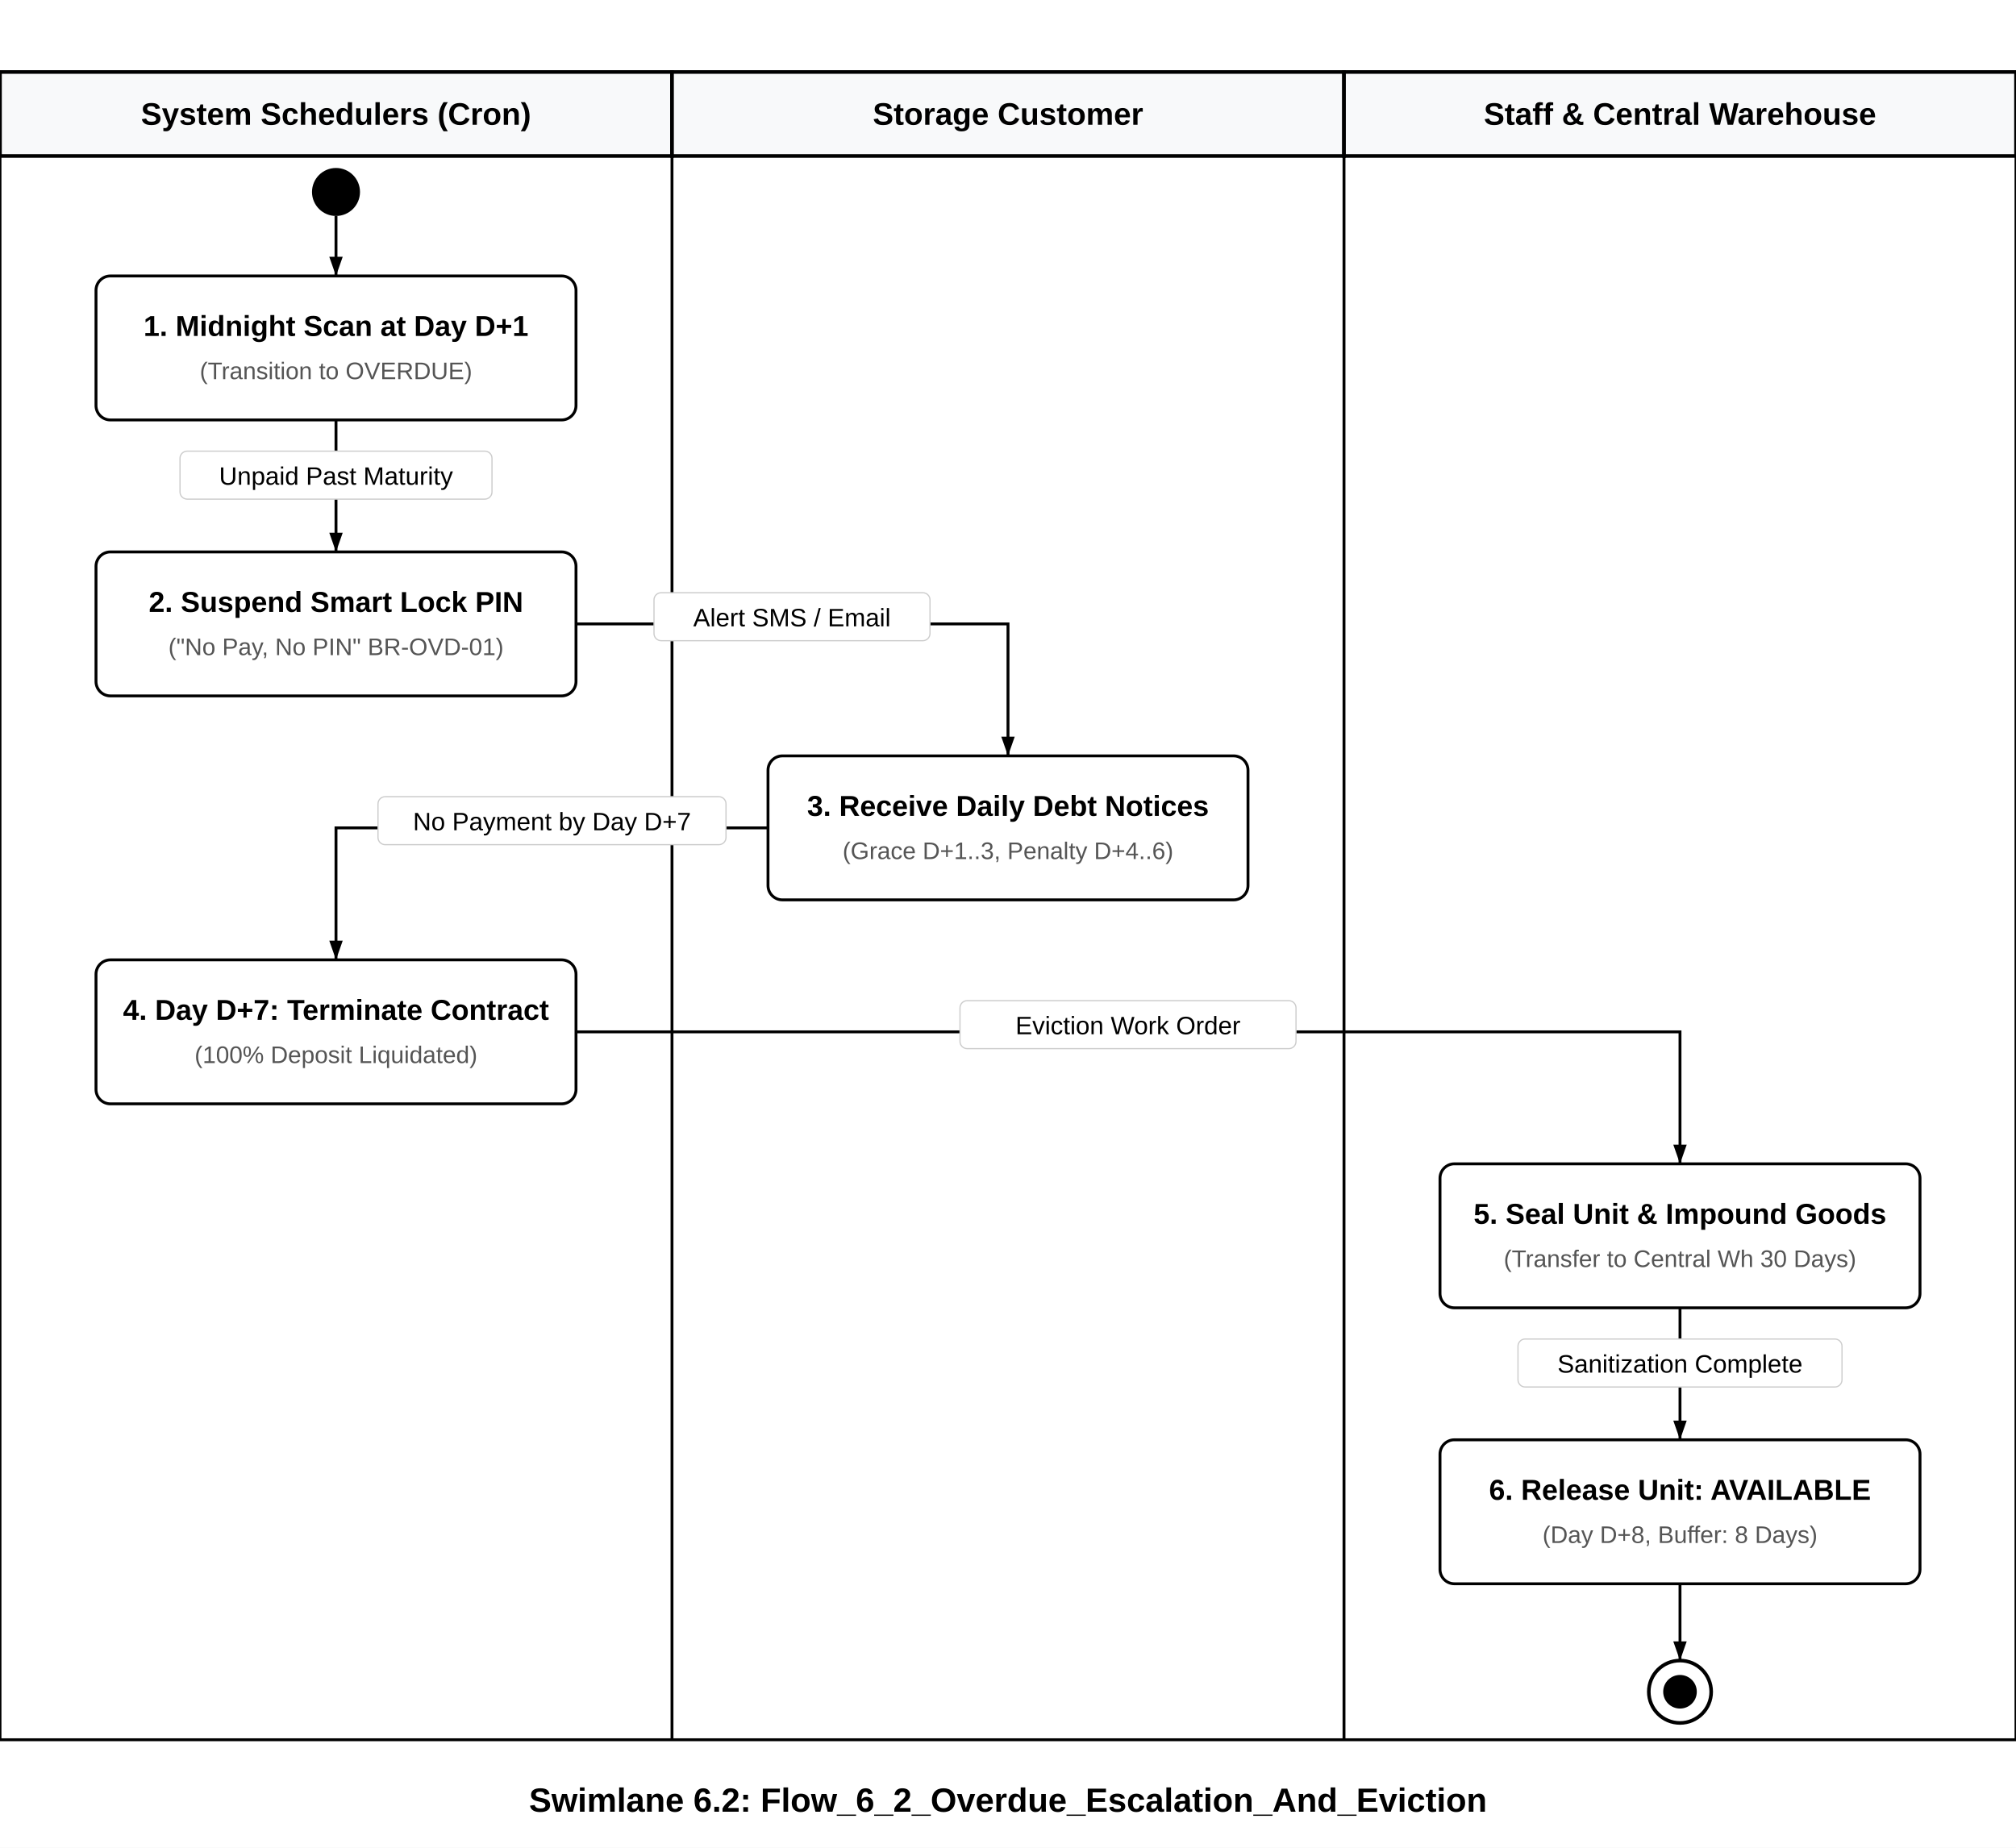
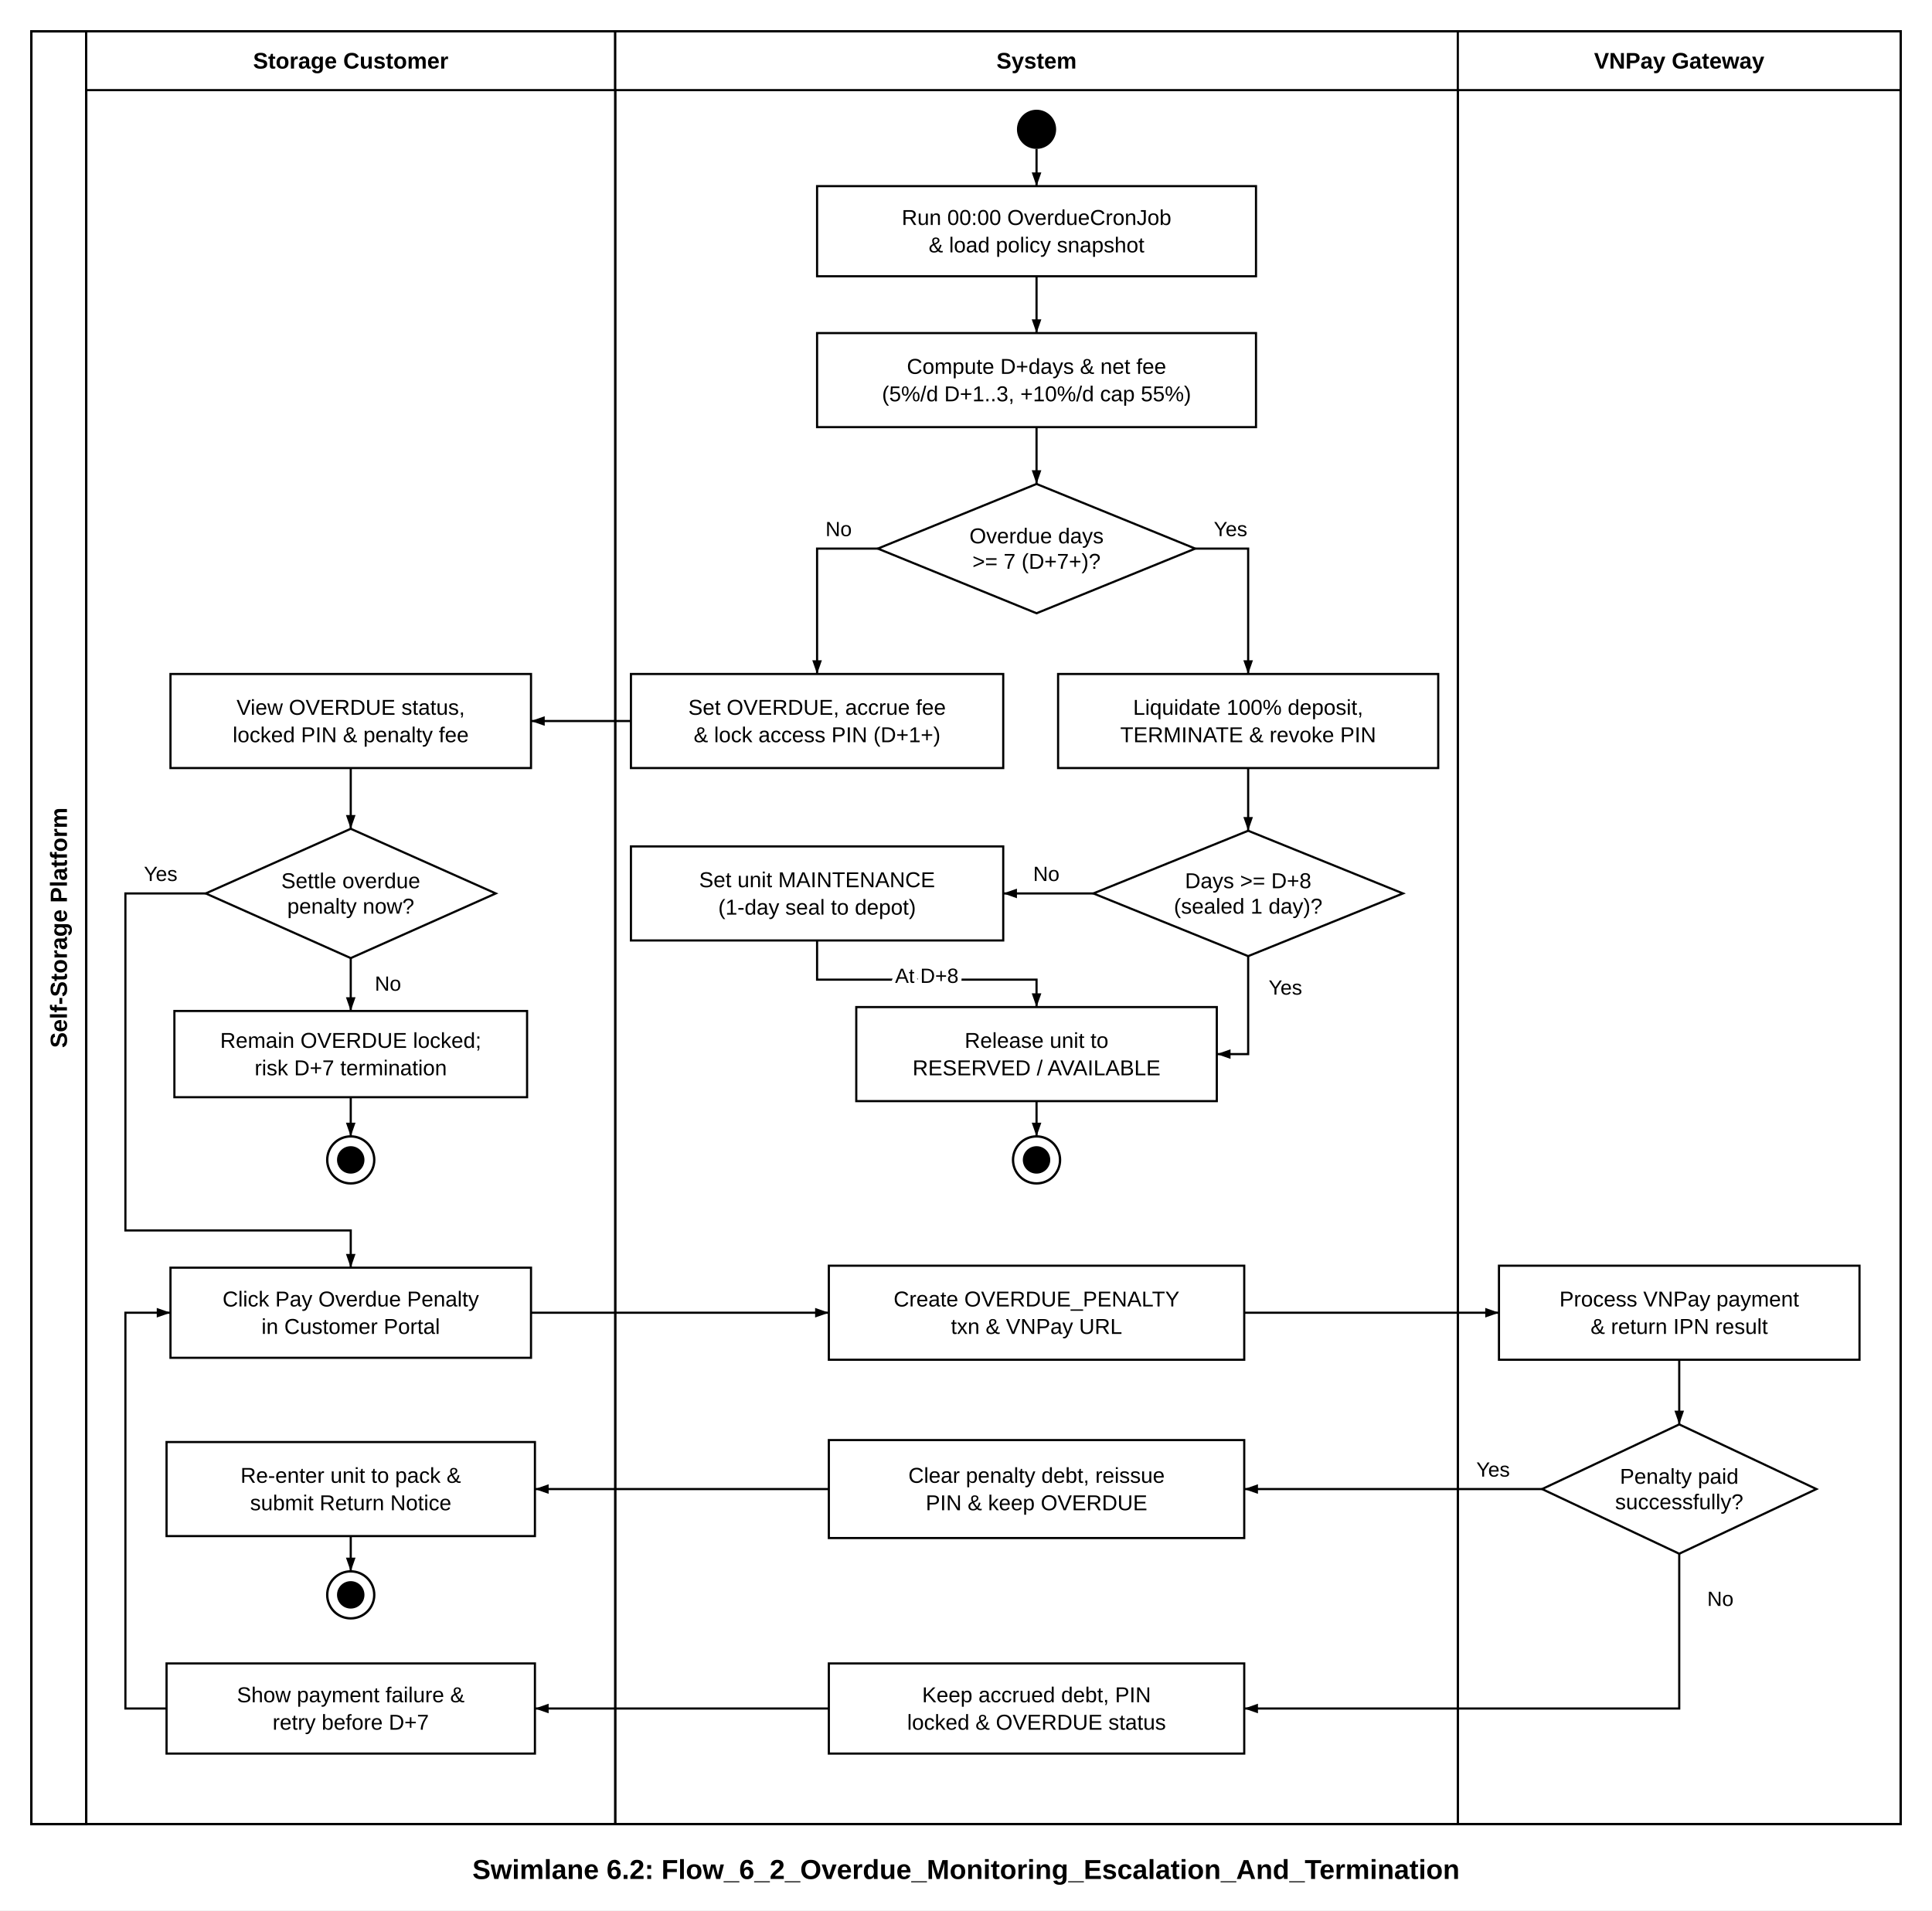
- <svg xmlns="http://www.w3.org/2000/svg" viewBox="0 0 840 770" width="840" height="770">
+ <svg xmlns="http://www.w3.org/2000/svg" viewBox="0 0 986 975" width="986" height="975">
  <style>
-     .lane-title { font-family: Arial, sans-serif; font-size: 13px; font-weight: bold; text-anchor: middle; fill: #000000; }
-     .act-title { font-family: Arial, sans-serif; font-size: 12px; font-weight: bold; text-anchor: middle; fill: #000000; }
-     .act-desc { font-family: Arial, sans-serif; font-size: 10px; text-anchor: middle; fill: #555555; }
-     .edge-label { font-family: Arial, sans-serif; font-size: 10.5px; fill: #000000; text-anchor: middle; }
+     .pool-title { font-family: Arial, sans-serif; font-size: 12px; font-weight: bold; text-anchor: middle; fill: #000000; }
+     .lane-title { font-family: Arial, sans-serif; font-size: 11.5px; font-weight: bold; text-anchor: middle; fill: #000000; }
+     .node-text { font-family: Arial, sans-serif; font-size: 11px; text-anchor: middle; fill: #000000; }
+     .edge-label { font-family: Arial, sans-serif; font-size: 10.5px; text-anchor: middle; fill: #000000; paint-order: stroke; stroke: #ffffff; stroke-width: 4px; stroke-linejoin: round; }
    .caption { font-family: Arial, sans-serif; font-size: 14px; font-weight: bold; text-anchor: middle; fill: #000000; }
  </style>
  <defs>
-     <marker id="arrow" viewBox="0 0 10 10" refX="10" refY="5" markerWidth="8" markerHeight="8" orient="auto" markerUnits="userSpaceOnUse">
+     <marker id="arrow" viewBox="0 0 10 10" refX="10" refY="5" markerWidth="7" markerHeight="7" orient="auto" markerUnits="userSpaceOnUse">
      <path d="M 0 1.5 L 10 5 L 0 8.5 z" fill="#000000" />
    </marker>
  </defs>
-   <rect width="840" height="770" fill="#ffffff" />
-   <rect x="0" y="30" width="280" height="35" stroke="#000000" stroke-width="1.5" fill="#f8f9fa" />
-   <text x="140" y="52" class="lane-title">System Schedulers (Cron)</text>
-   <rect x="280" y="30" width="280" height="35" stroke="#000000" stroke-width="1.5" fill="#f8f9fa" />
-   <text x="420" y="52" class="lane-title">Storage Customer</text>
-   <rect x="560" y="30" width="280" height="35" stroke="#000000" stroke-width="1.5" fill="#f8f9fa" />
-   <text x="700" y="52" class="lane-title">Staff &amp; Central Warehouse</text>
-   <line x1="0" y1="30" x2="0" y2="725" stroke="#000000" stroke-width="1.2" />
-   <line x1="280" y1="30" x2="280" y2="725" stroke="#000000" stroke-width="1.2" />
-   <line x1="560" y1="30" x2="560" y2="725" stroke="#000000" stroke-width="1.2" />
-   <line x1="840" y1="30" x2="840" y2="725" stroke="#000000" stroke-width="1.2" />
-   <line x1="0" y1="725" x2="840" y2="725" stroke="#000000" stroke-width="1.2" />
-   <circle cx="140" cy="80" r="10" fill="#000000" />
-   <path d="M 140 90 L 140 115" stroke="#000000" stroke-width="1.2" fill="none" marker-end="url(#arrow)" />
-   <rect x="40" y="115" width="200" height="60" rx="6" ry="6" stroke="#000000" stroke-width="1.2" fill="#ffffff" />
-   <text x="140" y="140" class="act-title">1. Midnight Scan at Day D+1</text>
-   <text x="140" y="158" class="act-desc">(Transition to OVERDUE)</text>
-   <path d="M 140 175 L 140 230" stroke="#000000" stroke-width="1.2" fill="none" marker-end="url(#arrow)" />
-   <rect x="75" y="188" width="130" height="20" fill="#ffffff" stroke="#cccccc" stroke-width="0.5" rx="3" ry="3" />
-   <text x="140" y="202" class="edge-label">Unpaid Past Maturity</text>
-   <rect x="40" y="230" width="200" height="60" rx="6" ry="6" stroke="#000000" stroke-width="1.2" fill="#ffffff" />
-   <text x="140" y="255" class="act-title">2. Suspend Smart Lock PIN</text>
-   <text x="140" y="273" class="act-desc">("No Pay, No PIN" BR-OVD-01)</text>
-   <path d="M 240 260 L 420 260 L 420 315" stroke="#000000" stroke-width="1.2" fill="none" marker-end="url(#arrow)" />
-   <rect x="272.5" y="247" width="115" height="20" fill="#ffffff" stroke="#cccccc" stroke-width="0.5" rx="3" ry="3" />
-   <text x="330" y="261" class="edge-label">Alert SMS / Email</text>
-   <rect x="320" y="315" width="200" height="60" rx="6" ry="6" stroke="#000000" stroke-width="1.2" fill="#ffffff" />
-   <text x="420" y="340" class="act-title">3. Receive Daily Debt Notices</text>
-   <text x="420" y="358" class="act-desc">(Grace D+1..3, Penalty D+4..6)</text>
-   <path d="M 320 345 L 140 345 L 140 400" stroke="#000000" stroke-width="1.2" fill="none" marker-end="url(#arrow)" />
-   <rect x="157.5" y="332" width="145" height="20" fill="#ffffff" stroke="#cccccc" stroke-width="0.5" rx="3" ry="3" />
-   <text x="230" y="346" class="edge-label">No Payment by Day D+7</text>
-   <rect x="40" y="400" width="200" height="60" rx="6" ry="6" stroke="#000000" stroke-width="1.2" fill="#ffffff" />
-   <text x="140" y="425" class="act-title">4. Day D+7: Terminate Contract</text>
-   <text x="140" y="443" class="act-desc">(100% Deposit Liquidated)</text>
-   <path d="M 240 430 L 700 430 L 700 485" stroke="#000000" stroke-width="1.2" fill="none" marker-end="url(#arrow)" />
-   <rect x="400" y="417" width="140" height="20" fill="#ffffff" stroke="#cccccc" stroke-width="0.5" rx="3" ry="3" />
-   <text x="470" y="431" class="edge-label">Eviction Work Order</text>
-   <rect x="600" y="485" width="200" height="60" rx="6" ry="6" stroke="#000000" stroke-width="1.2" fill="#ffffff" />
-   <text x="700" y="510" class="act-title">5. Seal Unit &amp; Impound Goods</text>
-   <text x="700" y="528" class="act-desc">(Transfer to Central Wh 30 Days)</text>
-   <path d="M 700 545 L 700 600" stroke="#000000" stroke-width="1.2" fill="none" marker-end="url(#arrow)" />
-   <rect x="632.5" y="558" width="135" height="20" fill="#ffffff" stroke="#cccccc" stroke-width="0.5" rx="3" ry="3" />
-   <text x="700" y="572" class="edge-label">Sanitization Complete</text>
-   <rect x="600" y="600" width="200" height="60" rx="6" ry="6" stroke="#000000" stroke-width="1.2" fill="#ffffff" />
-   <text x="700" y="625" class="act-title">6. Release Unit: AVAILABLE</text>
-   <text x="700" y="643" class="act-desc">(Day D+8, Buffer: 8 Days)</text>
-   <circle cx="700" cy="705" r="13" stroke="#000000" stroke-width="1.5" fill="#ffffff" />
-   <circle cx="700" cy="705" r="7" fill="#000000" />
-   <path d="M 700 660 L 700 692" stroke="#000000" stroke-width="1.2" fill="none" marker-end="url(#arrow)" />
-   <text x="420" y="755" class="caption">Swimlane 6.2: Flow_6_2_Overdue_Escalation_And_Eviction</text>
+   <rect width="986" height="975" fill="#ffffff" />
+   <rect x="16" y="16" width="954" height="915" fill="#ffffff" stroke="#000000" stroke-width="1.2" />
+   <rect x="16" y="16" width="28" height="915" fill="#ffffff" stroke="#000000" stroke-width="1.2" />
+   <text x="30" y="473.5" transform="rotate(-90 30 473.5)" class="pool-title" dominant-baseline="central">Self-Storage Platform</text>
+   <rect x="44" y="16" width="270" height="915" fill="none" stroke="#000000" stroke-width="1.1" />
+   <rect x="44" y="16" width="270" height="30" fill="#ffffff" stroke="#000000" stroke-width="1.1" />
+   <text x="179" y="31" class="lane-title" dominant-baseline="central">Storage Customer</text>
+   <rect x="314" y="16" width="430" height="915" fill="none" stroke="#000000" stroke-width="1.1" />
+   <rect x="314" y="16" width="430" height="30" fill="#ffffff" stroke="#000000" stroke-width="1.1" />
+   <text x="529" y="31" class="lane-title" dominant-baseline="central">System</text>
+   <rect x="744" y="16" width="226" height="915" fill="none" stroke="#000000" stroke-width="1.1" />
+   <rect x="744" y="16" width="226" height="30" fill="#ffffff" stroke="#000000" stroke-width="1.1" />
+   <text x="857" y="31" class="lane-title" dominant-baseline="central">VNPay Gateway</text>
+   <circle cx="529" cy="66" r="10" fill="#000000" />
+   <rect x="417" y="95" width="224" height="46" fill="#ffffff" stroke="#000000" stroke-width="1.1" />
+   <text x="529" y="111" class="node-text" dominant-baseline="central">Run 00:00 OverdueCronJob</text>
+   <text x="529" y="125" class="node-text" dominant-baseline="central">&amp; load policy snapshot</text>
+   <rect x="417" y="170" width="224" height="48" fill="#ffffff" stroke="#000000" stroke-width="1.1" />
+   <text x="529" y="187" class="node-text" dominant-baseline="central">Compute D+days &amp; net fee</text>
+   <text x="529" y="201" class="node-text" dominant-baseline="central">(5%/d D+1..3, +10%/d cap 55%)</text>
+   <polygon points="529,247 610,280 529,313 448,280" fill="#ffffff" stroke="#000000" stroke-width="1.1" />
+   <text x="529" y="273.5" class="node-text" dominant-baseline="central">Overdue days</text>
+   <text x="529" y="286.5" class="node-text" dominant-baseline="central">&gt;= 7 (D+7+)?</text>
+   <rect x="322" y="344" width="190" height="48" fill="#ffffff" stroke="#000000" stroke-width="1.1" />
+   <text x="417" y="361" class="node-text" dominant-baseline="central">Set OVERDUE, accrue fee</text>
+   <text x="417" y="375" class="node-text" dominant-baseline="central">&amp; lock access PIN (D+1+)</text>
+   <rect x="87" y="344" width="184" height="48" fill="#ffffff" stroke="#000000" stroke-width="1.1" />
+   <text x="179" y="361" class="node-text" dominant-baseline="central">View OVERDUE status,</text>
+   <text x="179" y="375" class="node-text" dominant-baseline="central">locked PIN &amp; penalty fee</text>
+   <polygon points="179,423 253,456 179,489 105,456" fill="#ffffff" stroke="#000000" stroke-width="1.1" />
+   <text x="179" y="449.5" class="node-text" dominant-baseline="central">Settle overdue</text>
+   <text x="179" y="462.5" class="node-text" dominant-baseline="central">penalty now?</text>
+   <rect x="89" y="516" width="180" height="44" fill="#ffffff" stroke="#000000" stroke-width="1.1" />
+   <text x="179" y="531" class="node-text" dominant-baseline="central">Remain OVERDUE locked;</text>
+   <text x="179" y="545" class="node-text" dominant-baseline="central">risk D+7 termination</text>
+   <circle cx="179" cy="592" r="12" fill="#ffffff" stroke="#000000" stroke-width="1.2" />
+   <circle cx="179" cy="592" r="7" fill="#000000" />
+   <rect x="540" y="344" width="194" height="48" fill="#ffffff" stroke="#000000" stroke-width="1.1" />
+   <text x="637" y="361" class="node-text" dominant-baseline="central">Liquidate 100% deposit,</text>
+   <text x="637" y="375" class="node-text" dominant-baseline="central">TERMINATE &amp; revoke PIN</text>
+   <polygon points="637,424 716,456 637,488 558,456" fill="#ffffff" stroke="#000000" stroke-width="1.1" />
+   <text x="637" y="449.5" class="node-text" dominant-baseline="central">Days &gt;= D+8</text>
+   <text x="637" y="462.5" class="node-text" dominant-baseline="central">(sealed 1 day)?</text>
+   <rect x="322" y="432" width="190" height="48" fill="#ffffff" stroke="#000000" stroke-width="1.1" />
+   <text x="417" y="449" class="node-text" dominant-baseline="central">Set unit MAINTENANCE</text>
+   <text x="417" y="463" class="node-text" dominant-baseline="central">(1-day seal to depot)</text>
+   <rect x="437" y="514" width="184" height="48" fill="#ffffff" stroke="#000000" stroke-width="1.1" />
+   <text x="529" y="531" class="node-text" dominant-baseline="central">Release unit to</text>
+   <text x="529" y="545" class="node-text" dominant-baseline="central">RESERVED / AVAILABLE</text>
+   <circle cx="529" cy="592" r="12" fill="#ffffff" stroke="#000000" stroke-width="1.2" />
+   <circle cx="529" cy="592" r="7" fill="#000000" />
+   <rect x="87" y="647" width="184" height="46" fill="#ffffff" stroke="#000000" stroke-width="1.1" />
+   <text x="179" y="663" class="node-text" dominant-baseline="central">Click Pay Overdue Penalty</text>
+   <text x="179" y="677" class="node-text" dominant-baseline="central">in Customer Portal</text>
+   <rect x="423" y="646" width="212" height="48" fill="#ffffff" stroke="#000000" stroke-width="1.1" />
+   <text x="529" y="663" class="node-text" dominant-baseline="central">Create OVERDUE_PENALTY</text>
+   <text x="529" y="677" class="node-text" dominant-baseline="central">txn &amp; VNPay URL</text>
+   <rect x="765" y="646" width="184" height="48" fill="#ffffff" stroke="#000000" stroke-width="1.1" />
+   <text x="857" y="663" class="node-text" dominant-baseline="central">Process VNPay payment</text>
+   <text x="857" y="677" class="node-text" dominant-baseline="central">&amp; return IPN result</text>
+   <polygon points="857,727 927,760 857,793 787,760" fill="#ffffff" stroke="#000000" stroke-width="1.1" />
+   <text x="857" y="753.5" class="node-text" dominant-baseline="central">Penalty paid</text>
+   <text x="857" y="766.5" class="node-text" dominant-baseline="central">successfully?</text>
+   <rect x="423" y="735" width="212" height="50" fill="#ffffff" stroke="#000000" stroke-width="1.1" />
+   <text x="529" y="753" class="node-text" dominant-baseline="central">Clear penalty debt, reissue</text>
+   <text x="529" y="767" class="node-text" dominant-baseline="central">PIN &amp; keep OVERDUE</text>
+   <rect x="85" y="736" width="188" height="48" fill="#ffffff" stroke="#000000" stroke-width="1.1" />
+   <text x="179" y="753" class="node-text" dominant-baseline="central">Re-enter unit to pack &amp;</text>
+   <text x="179" y="767" class="node-text" dominant-baseline="central">submit Return Notice</text>
+   <circle cx="179" cy="814" r="12" fill="#ffffff" stroke="#000000" stroke-width="1.2" />
+   <circle cx="179" cy="814" r="7" fill="#000000" />
+   <rect x="423" y="849" width="212" height="46" fill="#ffffff" stroke="#000000" stroke-width="1.1" />
+   <text x="529" y="865" class="node-text" dominant-baseline="central">Keep accrued debt, PIN</text>
+   <text x="529" y="879" class="node-text" dominant-baseline="central">locked &amp; OVERDUE status</text>
+   <rect x="85" y="849" width="188" height="46" fill="#ffffff" stroke="#000000" stroke-width="1.1" />
+   <text x="179" y="865" class="node-text" dominant-baseline="central">Show payment failure &amp;</text>
+   <text x="179" y="879" class="node-text" dominant-baseline="central">retry before D+7</text>
+   <path d="M 529 76 L 529 95" fill="none" stroke="#000000" stroke-width="1.1" marker-end="url(#arrow)" />
+   <path d="M 529 141 L 529 170" fill="none" stroke="#000000" stroke-width="1.1" marker-end="url(#arrow)" />
+   <path d="M 529 218 L 529 247" fill="none" stroke="#000000" stroke-width="1.1" marker-end="url(#arrow)" />
+   <path d="M 448 280 L 417 280 L 417 344" fill="none" stroke="#000000" stroke-width="1.1" marker-end="url(#arrow)" />
+   <text x="428" y="270" class="edge-label" dominant-baseline="central">No</text>
+   <path d="M 322 368 L 271 368" fill="none" stroke="#000000" stroke-width="1.1" marker-end="url(#arrow)" />
+   <path d="M 179 392 L 179 423" fill="none" stroke="#000000" stroke-width="1.1" marker-end="url(#arrow)" />
+   <path d="M 179 489 L 179 516" fill="none" stroke="#000000" stroke-width="1.1" marker-end="url(#arrow)" />
+   <text x="198" y="502" class="edge-label" dominant-baseline="central">No</text>
+   <path d="M 179 560 L 179 580" fill="none" stroke="#000000" stroke-width="1.1" marker-end="url(#arrow)" />
+   <path d="M 105 456 L 64 456 L 64 628 L 179 628 L 179 647" fill="none" stroke="#000000" stroke-width="1.1" marker-end="url(#arrow)" />
+   <text x="82" y="446" class="edge-label" dominant-baseline="central">Yes</text>
+   <path d="M 610 280 L 637 280 L 637 344" fill="none" stroke="#000000" stroke-width="1.1" marker-end="url(#arrow)" />
+   <text x="628" y="270" class="edge-label" dominant-baseline="central">Yes</text>
+   <path d="M 637 392 L 637 424" fill="none" stroke="#000000" stroke-width="1.1" marker-end="url(#arrow)" />
+   <path d="M 558 456 L 512 456" fill="none" stroke="#000000" stroke-width="1.1" marker-end="url(#arrow)" />
+   <text x="534" y="446" class="edge-label" dominant-baseline="central">No</text>
+   <path d="M 417 480 L 417 500 L 529 500 L 529 514" fill="none" stroke="#000000" stroke-width="1.1" marker-end="url(#arrow)" />
+   <text x="473" y="498" class="edge-label" dominant-baseline="central">At D+8</text>
+   <path d="M 637 488 L 637 538 L 621 538" fill="none" stroke="#000000" stroke-width="1.1" marker-end="url(#arrow)" />
+   <text x="656" y="504" class="edge-label" dominant-baseline="central">Yes</text>
+   <path d="M 529 562 L 529 580" fill="none" stroke="#000000" stroke-width="1.1" marker-end="url(#arrow)" />
+   <path d="M 271 670 L 423 670" fill="none" stroke="#000000" stroke-width="1.1" marker-end="url(#arrow)" />
+   <path d="M 635 670 L 765 670" fill="none" stroke="#000000" stroke-width="1.1" marker-end="url(#arrow)" />
+   <path d="M 857 694 L 857 727" fill="none" stroke="#000000" stroke-width="1.1" marker-end="url(#arrow)" />
+   <path d="M 787 760 L 635 760" fill="none" stroke="#000000" stroke-width="1.1" marker-end="url(#arrow)" />
+   <text x="762" y="750" class="edge-label" dominant-baseline="central">Yes</text>
+   <path d="M 423 760 L 273 760" fill="none" stroke="#000000" stroke-width="1.1" marker-end="url(#arrow)" />
+   <path d="M 179 784 L 179 802" fill="none" stroke="#000000" stroke-width="1.1" marker-end="url(#arrow)" />
+   <path d="M 857 793 L 857 872 L 635 872" fill="none" stroke="#000000" stroke-width="1.1" marker-end="url(#arrow)" />
+   <text x="878" y="816" class="edge-label" dominant-baseline="central">No</text>
+   <path d="M 423 872 L 273 872" fill="none" stroke="#000000" stroke-width="1.1" marker-end="url(#arrow)" />
+   <path d="M 85 872 L 64 872 L 64 670 L 87 670" fill="none" stroke="#000000" stroke-width="1.1" marker-end="url(#arrow)" />
+   <text x="493" y="959" class="caption">Swimlane 6.2: Flow_6_2_Overdue_Monitoring_Escalation_And_Termination</text>
</svg>
